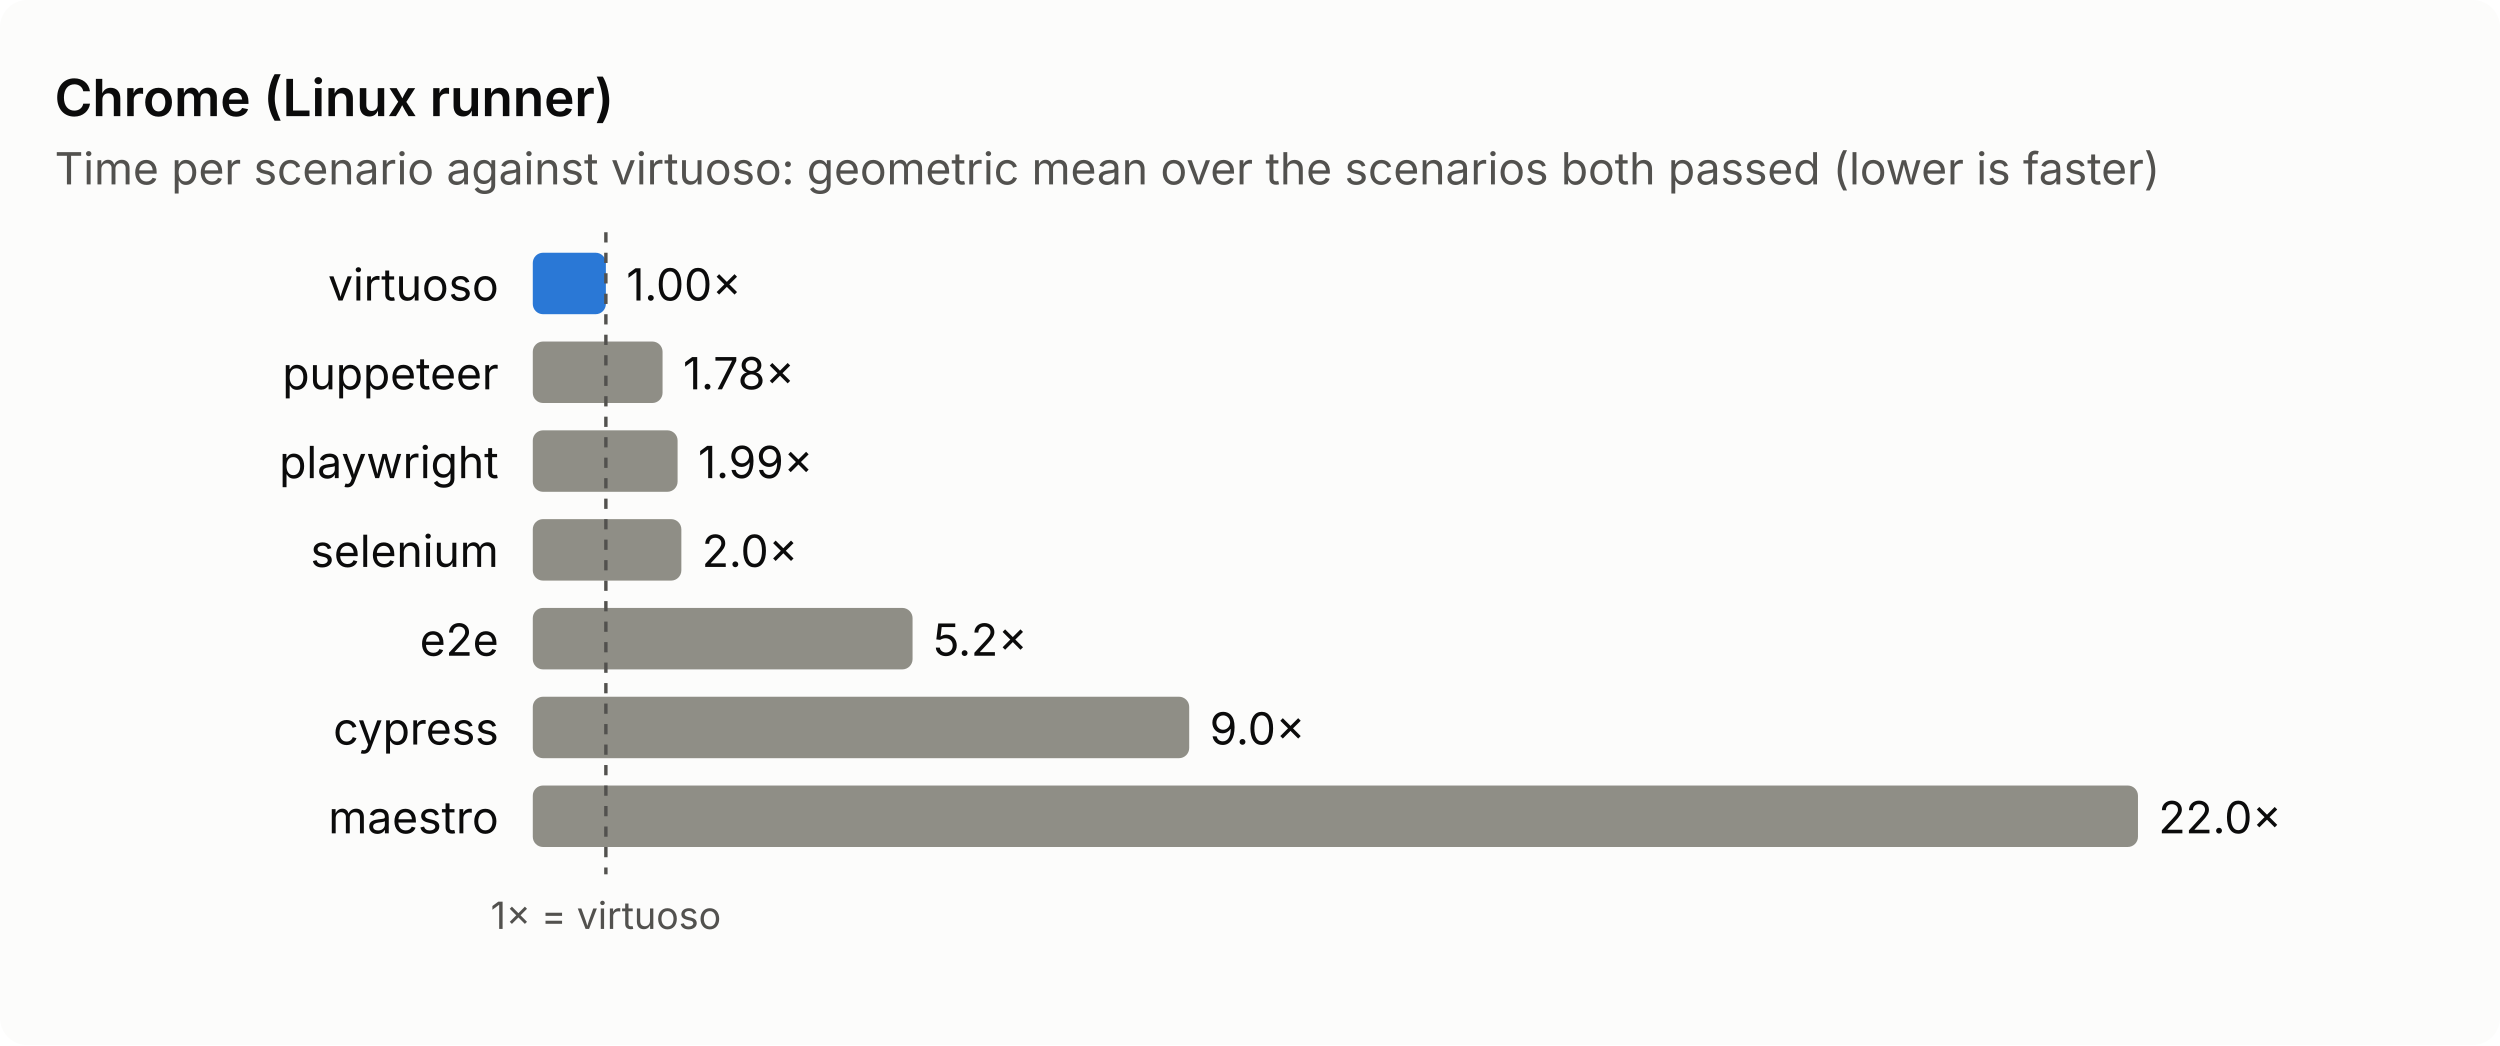
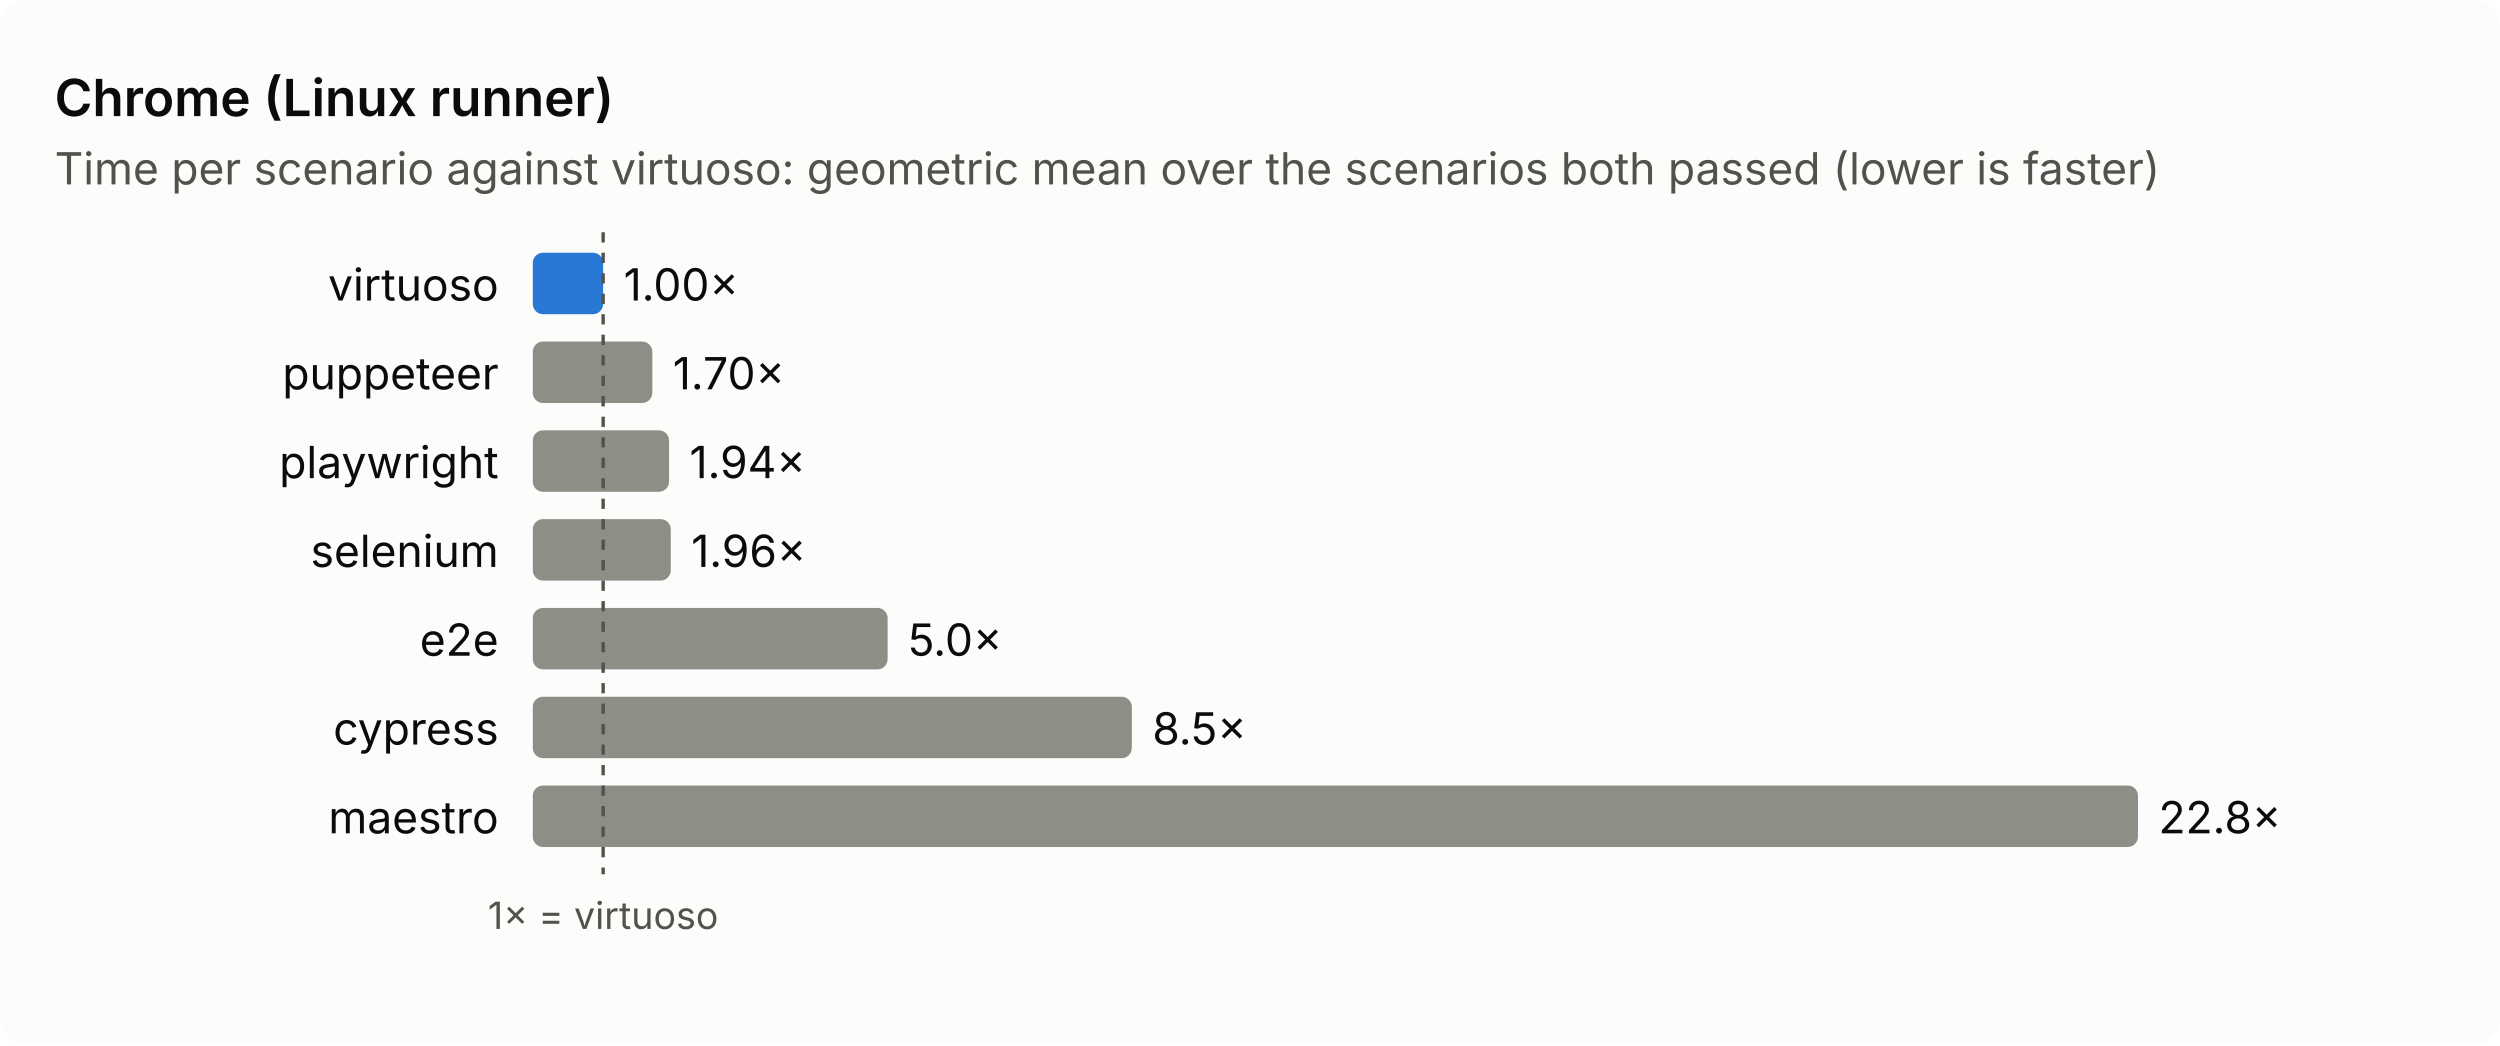
<svg xmlns="http://www.w3.org/2000/svg" viewBox="0 0 732 306" width="732" height="306" role="img" aria-label="Chrome (Linux runner): time per scenario against virtuoso">
  <style>text{font:13px system-ui,-apple-system,'Segoe UI',sans-serif;fill:#0b0b0b}.sub,.axis{fill:#52514e}.axis{font-size:11px}.title{font-size:15px;font-weight:600}.bg{fill:#fcfcfb}.bar{fill:#8f8e86}.base{fill:#2a78d6}.ref{stroke:#52514e;stroke-dasharray:3 3}@media (prefers-color-scheme: dark){.bg{fill:#1a1a19}text{fill:#f0efec}.sub,.axis{fill:#c3c2b7}.base{fill:#3987e5}.ref{stroke:#c3c2b7}}</style>
  <rect class="bg" width="732" height="306" rx="8" />
  <text class="title" x="16" y="34.0">Chrome (Linux runner)</text>
  <text class="sub" x="16" y="54.0">Time per scenario against virtuoso: geometric mean over the scenarios both passed (lower is faster)</text>
  <text x="146.0" y="88.0" text-anchor="end">virtuoso</text>
-   <rect class="bar base" x="156" y="74.0" width="21.4" height="18" rx="3" />
-   <text x="183.4" y="88.0">1.00×</text>
+   <rect class="bar base" x="156" y="74.0" width="20.6" height="18" rx="3" />
+   <text x="182.6" y="88.0">1.00×</text>
  <text x="146.0" y="114.0" text-anchor="end">puppeteer</text>
-   <rect class="bar" x="156" y="100.0" width="38.0" height="18" rx="3" />
-   <text x="200.0" y="114.0">1.78×</text>
+   <rect class="bar" x="156" y="100.0" width="35.0" height="18" rx="3" />
+   <text x="197.0" y="114.0">1.70×</text>
  <text x="146.0" y="140.0" text-anchor="end">playwright</text>
-   <rect class="bar" x="156" y="126.0" width="42.4" height="18" rx="3" />
-   <text x="204.4" y="140.0">1.99×</text>
+   <rect class="bar" x="156" y="126.0" width="39.9" height="18" rx="3" />
+   <text x="201.9" y="140.0">1.94×</text>
  <text x="146.0" y="166.0" text-anchor="end">selenium</text>
-   <rect class="bar" x="156" y="152.0" width="43.5" height="18" rx="3" />
-   <text x="205.5" y="166.0">2.0×</text>
+   <rect class="bar" x="156" y="152.0" width="40.4" height="18" rx="3" />
+   <text x="202.4" y="166.0">1.96×</text>
  <text x="146.0" y="192.0" text-anchor="end">e2e</text>
-   <rect class="bar" x="156" y="178.0" width="111.2" height="18" rx="3" />
-   <text x="273.2" y="192.0">5.2×</text>
+   <rect class="bar" x="156" y="178.0" width="103.9" height="18" rx="3" />
+   <text x="265.9" y="192.0">5.0×</text>
  <text x="146.0" y="218.0" text-anchor="end">cypress</text>
-   <rect class="bar" x="156" y="204.0" width="192.2" height="18" rx="3" />
-   <text x="354.2" y="218.0">9.0×</text>
+   <rect class="bar" x="156" y="204.0" width="175.4" height="18" rx="3" />
+   <text x="337.4" y="218.0">8.5×</text>
  <text x="146.0" y="244.0" text-anchor="end">maestro</text>
  <rect class="bar" x="156" y="230.0" width="470.0" height="18" rx="3" />
-   <text x="632.0" y="244.0">22.0×</text>
-   <line class="ref" x1="177.4" y1="68.0" x2="177.4" y2="256.0" />
-   <text class="axis" x="177.4" y="272.0" text-anchor="middle">1× = virtuoso</text>
+   <text x="632.0" y="244.0">22.8×</text>
+   <line class="ref" x1="176.6" y1="68.0" x2="176.6" y2="256.0" />
+   <text class="axis" x="176.6" y="272.0" text-anchor="middle">1× = virtuoso</text>
</svg>
